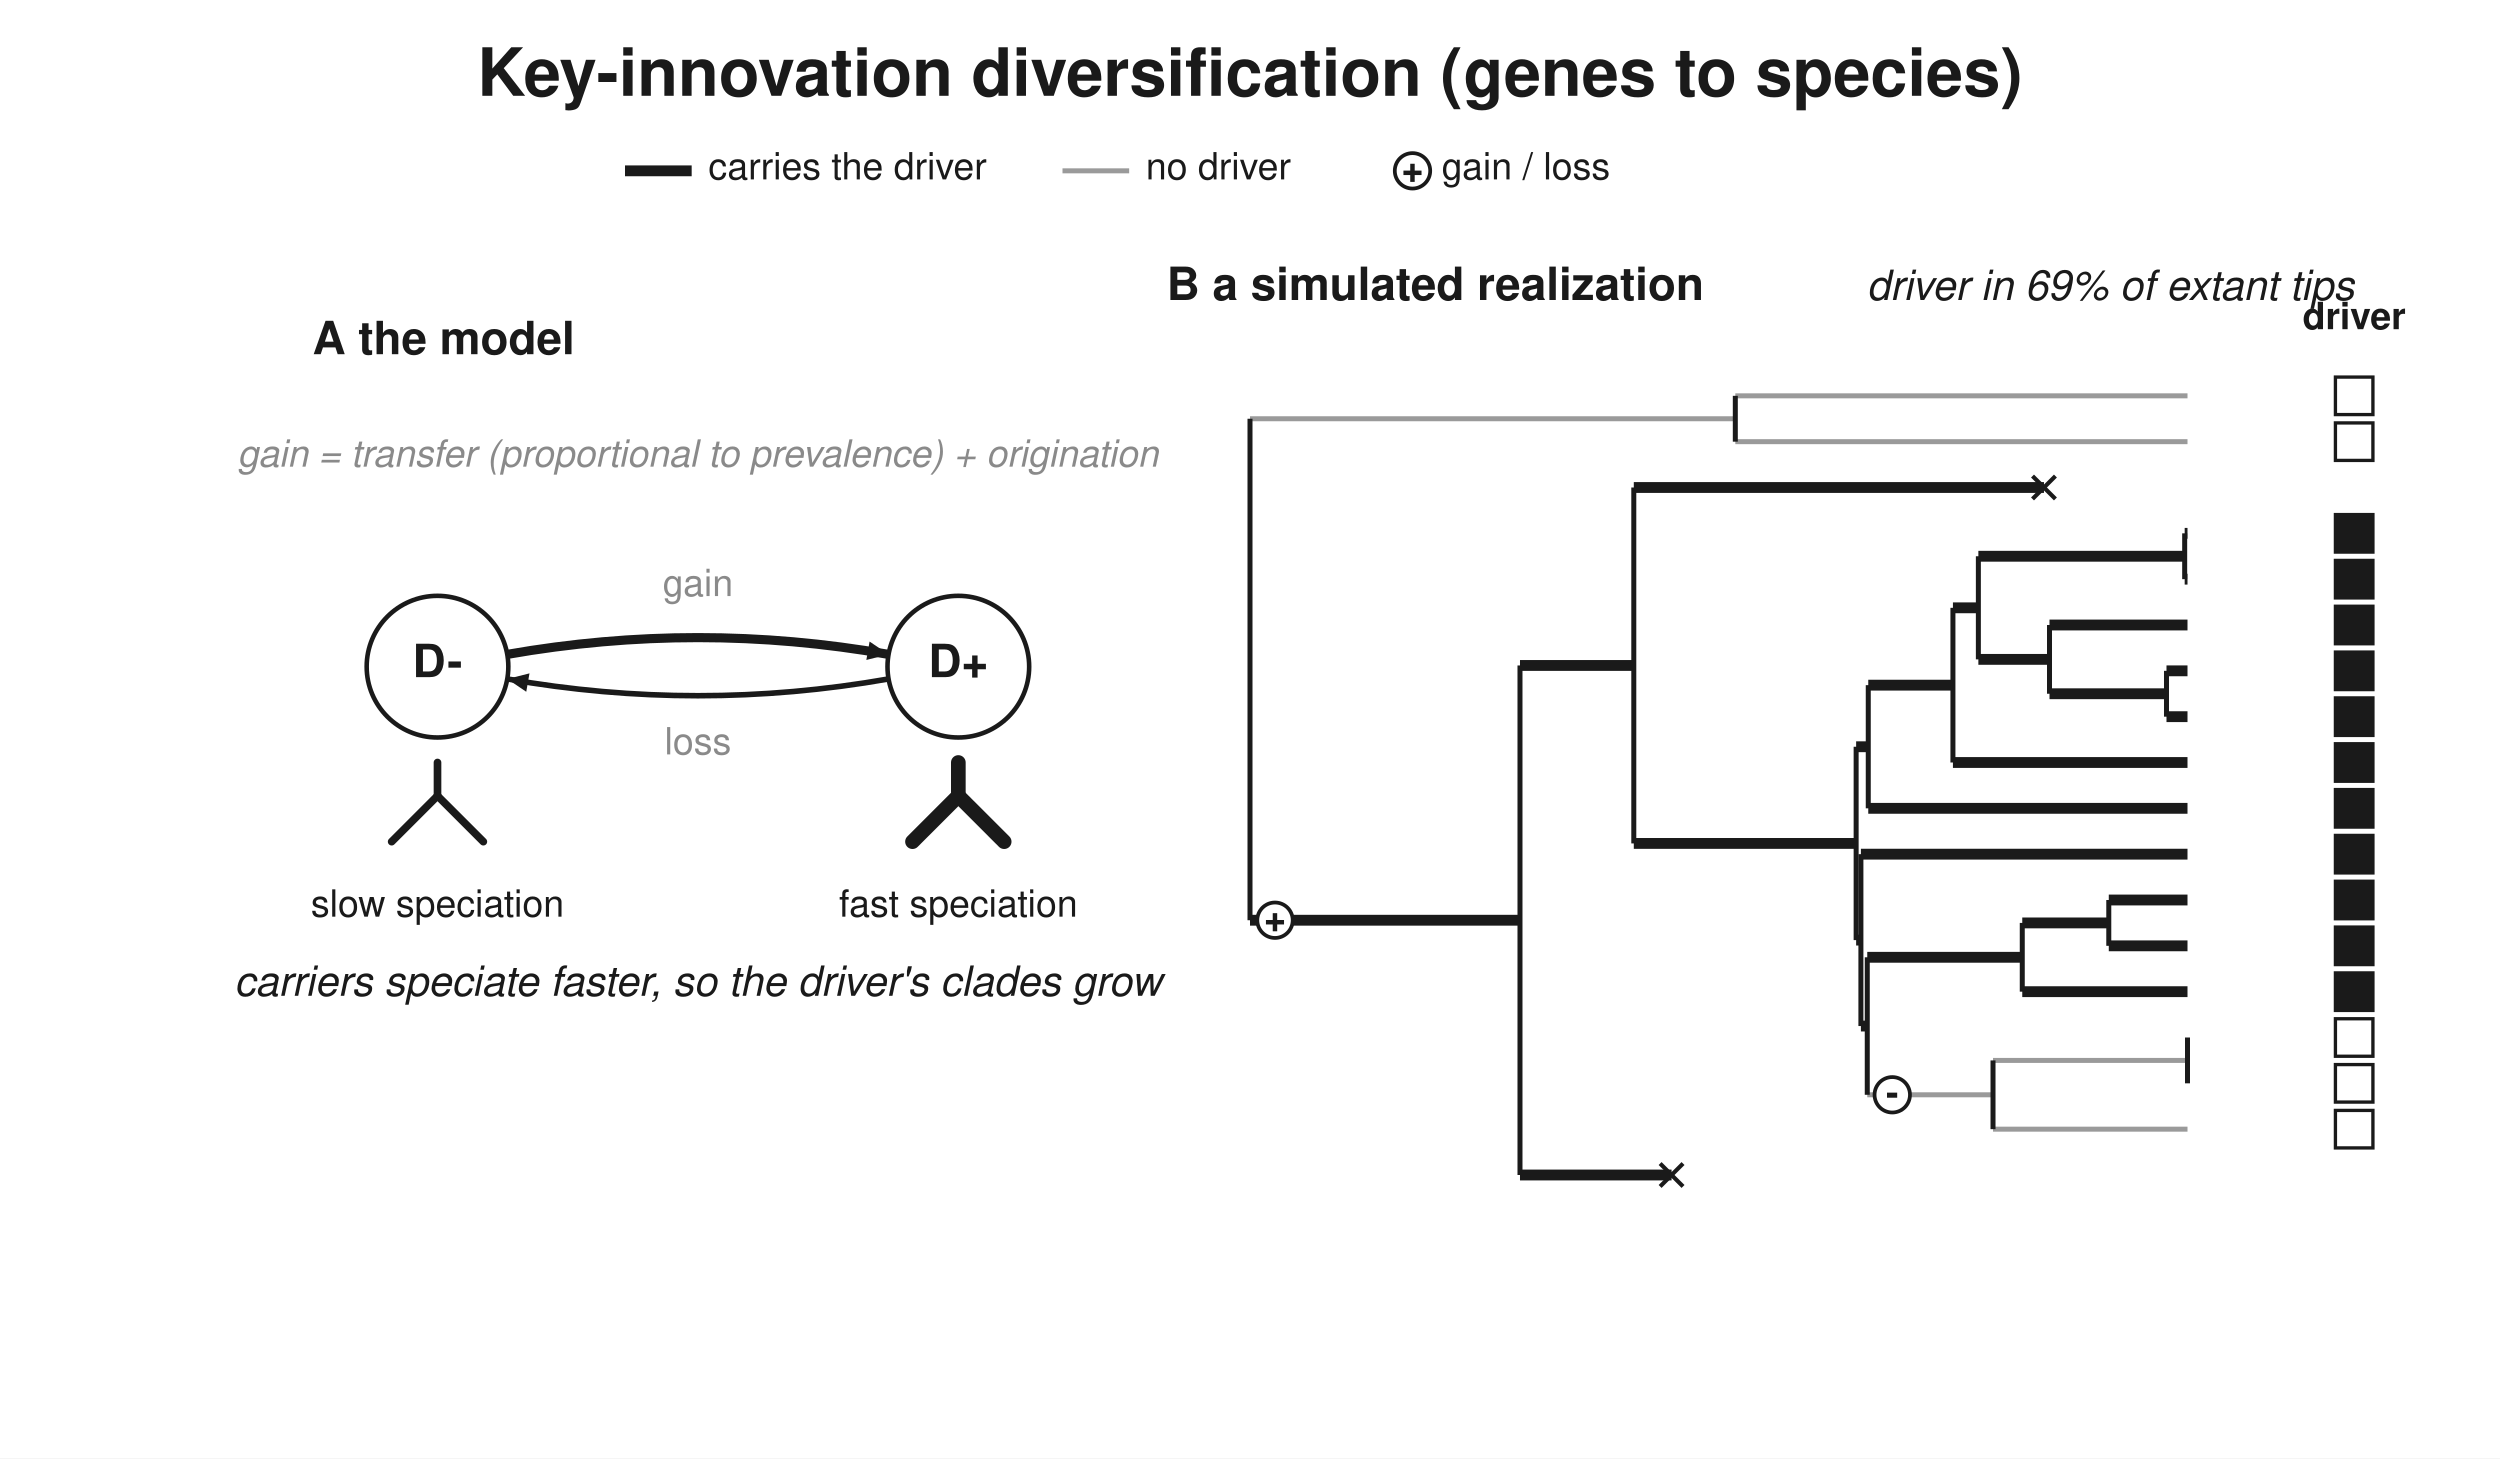
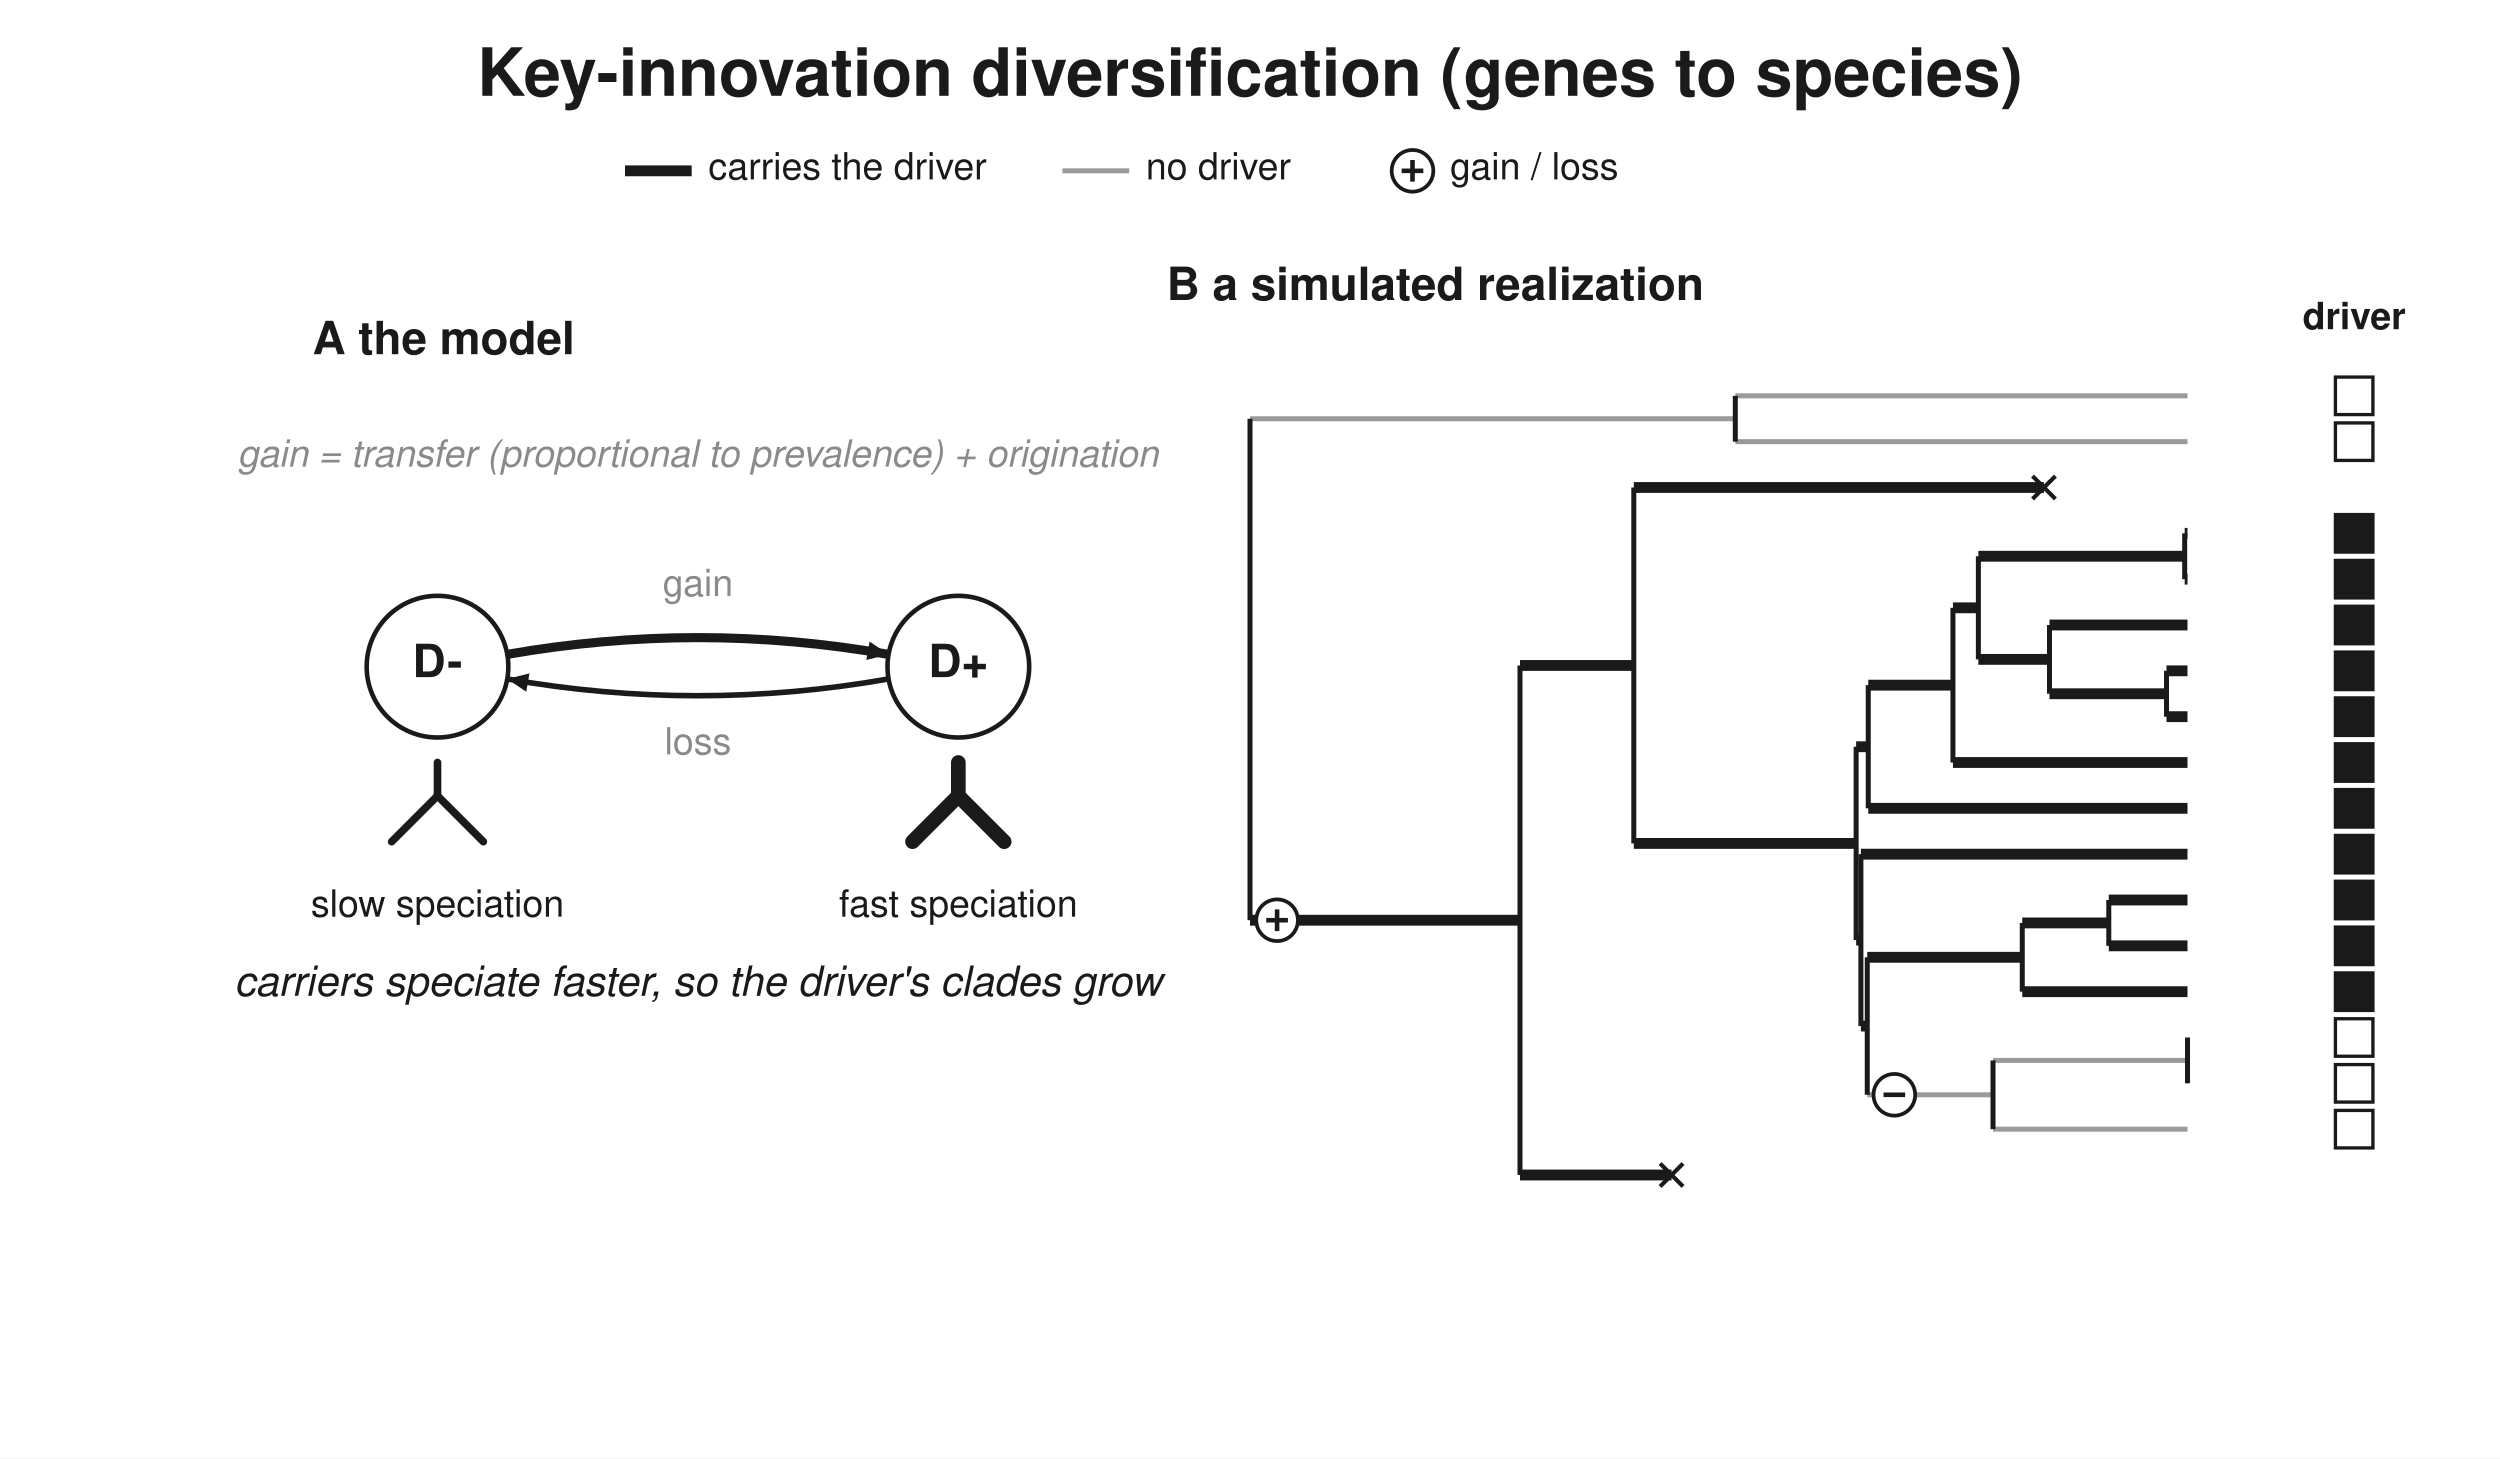
<svg xmlns="http://www.w3.org/2000/svg" width="1200" height="700" viewBox="0 0 1200 700">
  <defs>
</defs>
  <rect x="0" y="0" width="1200" height="700" fill="white" />
  <text x="600.0" y="46" font-size="32" font-family="Helvetica" text-anchor="middle" font-weight="bold" fill="#1a1a1a">Key-innovation diversification (genes to species)</text>
  <path d="M300.0,82 L332.0,82" stroke="#1a1a1a" stroke-width="5.2" />
  <text x="340.0" y="82" font-size="18" font-family="Helvetica" text-anchor="start" dominant-baseline="central" fill="#1a1a1a">carries the driver</text>
  <path d="M510.0,82 L542.0,82" stroke="#9a9a9a" stroke-width="2.4" />
  <text x="550.0" y="82" font-size="18" font-family="Helvetica" text-anchor="start" dominant-baseline="central" fill="#1a1a1a">no driver</text>
-   <circle cx="678.0" cy="82" r="8.5" fill="white" stroke="#1a1a1a" stroke-width="1.8" />
-   <text x="678.0" y="83" font-size="18" font-family="Helvetica" text-anchor="middle" dominant-baseline="central" fill="#1a1a1a" font-weight="bold">+</text>
-   <text x="692.0" y="82" font-size="18" font-family="Helvetica" text-anchor="start" dominant-baseline="central" fill="#1a1a1a">gain / loss</text>
+   <circle cx="678.0" cy="82" r="10.0" fill="white" stroke="#1a1a1a" stroke-width="1.8" />
+   <path d="M672.8,82 L683.2,82" stroke="#1a1a1a" stroke-width="2.2" />
+   <path d="M678.0,76.8 L678.0,87.2" stroke="#1a1a1a" stroke-width="2.2" />
+   <text x="696.0" y="82" font-size="18" font-family="Helvetica" text-anchor="start" dominant-baseline="central" fill="#1a1a1a">gain / loss</text>
  <text x="150" y="170" font-size="22" font-family="Helvetica" text-anchor="start" fill="#1a1a1a" font-weight="bold">A   the model</text>
  <path d="M243.485,314.107 Q335.0,298.0,426.515,314.107" fill="none" stroke="#1a1a1a" stroke-width="4.389" stroke-linecap="round" />
  <path d="M426.515,314.107 L415.845,316.783 L417.4,307.948 Z" fill="#1a1a1a" />
  <text x="335.0" y="282.0" font-size="18" font-family="Helvetica" text-anchor="middle" dominant-baseline="central" fill="#8a8a8a">gain</text>
  <path d="M426.515,325.893 Q335.0,342.0,243.485,325.893" fill="none" stroke="#1a1a1a" stroke-width="2.68" stroke-linecap="round" />
  <path d="M243.485,325.893 L254.155,323.217 L252.6,332.052 Z" fill="#1a1a1a" />
  <text x="335.0" y="358.0" font-size="18" font-family="Helvetica" text-anchor="middle" dominant-baseline="central" fill="#8a8a8a">loss</text>
  <circle cx="210" cy="320" r="34" fill="white" stroke="#1a1a1a" stroke-width="2.2" />
  <text x="210" y="320" font-size="22" font-family="Helvetica" text-anchor="middle" dominant-baseline="central" fill="#1a1a1a" font-weight="bold">D-</text>
  <circle cx="460" cy="320" r="34" fill="white" stroke="#1a1a1a" stroke-width="2.2" />
  <text x="460" y="320" font-size="22" font-family="Helvetica" text-anchor="middle" dominant-baseline="central" fill="#1a1a1a" font-weight="bold">D+</text>
  <path d="M210,366 L210,382" stroke="#1a1a1a" stroke-width="3.68" stroke-linecap="round" />
  <path d="M210,382 L188,404" stroke="#1a1a1a" stroke-width="3.68" stroke-linecap="round" />
  <path d="M210,382 L232,404" stroke="#1a1a1a" stroke-width="3.68" stroke-linecap="round" />
  <path d="M460,366 L460,382" stroke="#1a1a1a" stroke-width="7.04" stroke-linecap="round" />
  <path d="M460,382 L438,404" stroke="#1a1a1a" stroke-width="7.04" stroke-linecap="round" />
  <path d="M460,382 L482,404" stroke="#1a1a1a" stroke-width="7.04" stroke-linecap="round" />
  <text x="210" y="440" font-size="18" font-family="Helvetica" text-anchor="middle" fill="#1a1a1a">slow speciation</text>
  <text x="460" y="440" font-size="18" font-family="Helvetica" text-anchor="middle" fill="#1a1a1a">fast speciation</text>
  <text x="335.0" y="224" font-size="18" font-family="Helvetica" text-anchor="middle" fill="#8a8a8a" font-style="italic">gain = transfer (proportional to prevalence) + origination</text>
  <text x="335.0" y="478" font-size="20" font-family="Helvetica" text-anchor="middle" fill="#1a1a1a" font-style="italic">carriers speciate faster, so the driver's clades grow</text>
  <text x="560" y="144" font-size="22" font-family="Helvetica" text-anchor="start" fill="#1a1a1a" font-weight="bold">B   a simulated realization</text>
-   <text x="1130" y="144" font-size="20" font-family="Helvetica" text-anchor="end" fill="#1a1a1a" font-style="italic">driver in 69% of extant tips</text>
  <path d="M600.0,201.0 L832.949,201.0" stroke="#9a9a9a" stroke-width="2.4" stroke-linecap="butt" />
  <path d="M600.0,441.711 L729.594,441.711" stroke="#1a1a1a" stroke-width="5.2" stroke-linecap="butt" />
-   <circle cx="612.0" cy="441.711" r="8.5" fill="white" stroke="#1a1a1a" stroke-width="1.8" />
-   <text x="612.0" y="442.711" font-size="18" font-family="Helvetica" text-anchor="middle" dominant-baseline="central" fill="#1a1a1a" font-weight="bold">+</text>
+   <circle cx="613.0" cy="441.711" r="10.0" fill="white" stroke="#1a1a1a" stroke-width="1.8" />
+   <path d="M607.8,441.711 L618.2,441.711" stroke="#1a1a1a" stroke-width="2.2" />
+   <path d="M613.0,436.511 L613.0,446.911" stroke="#1a1a1a" stroke-width="2.2" />
  <path d="M832.949,190.0 L1050.0,190.0" stroke="#9a9a9a" stroke-width="2.4" stroke-linecap="butt" />
  <path d="M832.949,212.0 L1050.0,212.0" stroke="#9a9a9a" stroke-width="2.4" stroke-linecap="butt" />
  <path d="M729.594,319.422 L784.223,319.422" stroke="#1a1a1a" stroke-width="5.2" stroke-linecap="butt" />
  <path d="M729.594,564.0 L802.349,564.0" stroke="#1a1a1a" stroke-width="5.2" stroke-linecap="butt" />
  <path d="M796.849,558.5 L807.849,569.5" stroke="#1a1a1a" stroke-width="2.0" />
  <path d="M796.849,569.5 L807.849,558.5" stroke="#1a1a1a" stroke-width="2.0" />
  <path d="M784.223,234.0 L981.106,234.0" stroke="#1a1a1a" stroke-width="5.2" stroke-linecap="butt" />
  <path d="M975.606,228.5 L986.606,239.5" stroke="#1a1a1a" stroke-width="2.0" />
  <path d="M975.606,239.5 L986.606,228.5" stroke="#1a1a1a" stroke-width="2.0" />
  <path d="M784.223,404.844 L890.944,404.844" stroke="#1a1a1a" stroke-width="5.2" stroke-linecap="butt" />
  <path d="M890.944,358.438 L896.766,358.438" stroke="#1a1a1a" stroke-width="5.2" stroke-linecap="butt" />
  <path d="M890.944,451.25 L893.235,451.25" stroke="#1a1a1a" stroke-width="5.2" stroke-linecap="butt" />
  <path d="M896.766,328.875 L937.406,328.875" stroke="#1a1a1a" stroke-width="5.2" stroke-linecap="butt" />
  <path d="M896.766,388.0 L1050.0,388.0" stroke="#1a1a1a" stroke-width="5.2" stroke-linecap="butt" />
  <path d="M893.235,410.0 L1050.0,410.0" stroke="#1a1a1a" stroke-width="5.2" stroke-linecap="butt" />
  <path d="M893.235,492.5 L896.285,492.5" stroke="#1a1a1a" stroke-width="5.2" stroke-linecap="butt" />
  <path d="M937.406,291.75 L949.614,291.75" stroke="#1a1a1a" stroke-width="5.2" stroke-linecap="butt" />
  <path d="M937.406,366.0 L1050.0,366.0" stroke="#1a1a1a" stroke-width="5.2" stroke-linecap="butt" />
  <path d="M896.285,459.5 L970.686,459.5" stroke="#1a1a1a" stroke-width="5.2" stroke-linecap="butt" />
  <path d="M896.285,525.5 L956.645,525.5" stroke="#9a9a9a" stroke-width="2.4" stroke-linecap="butt" />
-   <circle cx="908.285" cy="525.5" r="8.5" fill="white" stroke="#1a1a1a" stroke-width="1.8" />
-   <text x="908.285" y="526.5" font-size="18" font-family="Helvetica" text-anchor="middle" dominant-baseline="central" fill="#1a1a1a" font-weight="bold">-</text>
+   <circle cx="909.285" cy="525.5" r="10.0" fill="white" stroke="#1a1a1a" stroke-width="1.8" />
+   <path d="M904.085,525.5 L914.485,525.5" stroke="#1a1a1a" stroke-width="2.2" />
  <path d="M949.614,267.0 L1048.646,267.0" stroke="#1a1a1a" stroke-width="5.2" stroke-linecap="butt" />
  <path d="M949.614,316.5 L983.761,316.5" stroke="#1a1a1a" stroke-width="5.2" stroke-linecap="butt" />
  <path d="M970.686,443.0 L1012.215,443.0" stroke="#1a1a1a" stroke-width="5.2" stroke-linecap="butt" />
  <path d="M970.686,476.0 L1050.0,476.0" stroke="#1a1a1a" stroke-width="5.2" stroke-linecap="butt" />
  <path d="M956.645,509.0 L1050.0,509.0" stroke="#9a9a9a" stroke-width="2.4" stroke-linecap="butt" />
  <path d="M956.645,542.0 L1050.0,542.0" stroke="#9a9a9a" stroke-width="2.4" stroke-linecap="butt" />
  <path d="M1048.646,256.0 L1050.0,256.0" stroke="#1a1a1a" stroke-width="5.2" stroke-linecap="butt" />
  <path d="M1048.646,278.0 L1050.0,278.0" stroke="#1a1a1a" stroke-width="5.2" stroke-linecap="butt" />
  <path d="M983.761,300.0 L1050.0,300.0" stroke="#1a1a1a" stroke-width="5.2" stroke-linecap="butt" />
  <path d="M983.761,333.0 L1039.916,333.0" stroke="#1a1a1a" stroke-width="5.2" stroke-linecap="butt" />
  <path d="M1012.215,432.0 L1050.0,432.0" stroke="#1a1a1a" stroke-width="5.2" stroke-linecap="butt" />
  <path d="M1012.215,454.0 L1050.0,454.0" stroke="#1a1a1a" stroke-width="5.2" stroke-linecap="butt" />
  <path d="M1050.0,498.0 L1050.0,498.0" stroke="#9a9a9a" stroke-width="2.4" stroke-linecap="butt" />
  <path d="M1050.0,520.0 L1050.0,520.0" stroke="#9a9a9a" stroke-width="2.4" stroke-linecap="butt" />
  <path d="M1039.916,322.0 L1050.0,322.0" stroke="#1a1a1a" stroke-width="5.2" stroke-linecap="butt" />
  <path d="M1039.916,344.0 L1050.0,344.0" stroke="#1a1a1a" stroke-width="5.2" stroke-linecap="butt" />
  <path d="M832.949,190.0 L832.949,212.0" stroke="#1a1a1a" stroke-width="2.4" />
  <path d="M1048.646,256.0 L1048.646,278.0" stroke="#1a1a1a" stroke-width="2.4" />
  <path d="M1039.916,322.0 L1039.916,344.0" stroke="#1a1a1a" stroke-width="2.4" />
  <path d="M983.761,300.0 L983.761,333.0" stroke="#1a1a1a" stroke-width="2.4" />
  <path d="M949.614,267.0 L949.614,316.5" stroke="#1a1a1a" stroke-width="2.4" />
  <path d="M937.406,291.75 L937.406,366.0" stroke="#1a1a1a" stroke-width="2.4" />
  <path d="M896.766,328.875 L896.766,388.0" stroke="#1a1a1a" stroke-width="2.4" />
  <path d="M1012.215,432.0 L1012.215,454.0" stroke="#1a1a1a" stroke-width="2.4" />
  <path d="M970.686,443.0 L970.686,476.0" stroke="#1a1a1a" stroke-width="2.4" />
  <path d="M1050.0,498.0 L1050.0,520.0" stroke="#1a1a1a" stroke-width="2.4" />
  <path d="M956.645,509.0 L956.645,542.0" stroke="#1a1a1a" stroke-width="2.4" />
  <path d="M896.285,459.5 L896.285,525.5" stroke="#1a1a1a" stroke-width="2.4" />
  <path d="M893.235,410.0 L893.235,492.5" stroke="#1a1a1a" stroke-width="2.4" />
  <path d="M890.944,358.438 L890.944,451.25" stroke="#1a1a1a" stroke-width="2.4" />
  <path d="M784.223,234.0 L784.223,404.844" stroke="#1a1a1a" stroke-width="2.4" />
  <path d="M729.594,319.422 L729.594,564.0" stroke="#1a1a1a" stroke-width="2.4" />
  <path d="M600.0,201.0 L600.0,441.711" stroke="#1a1a1a" stroke-width="2.4" />
  <text x="1130" y="158" font-size="18" font-family="Helvetica" text-anchor="middle" fill="#1a1a1a" font-weight="bold">driver</text>
  <rect x="1121" y="181.0" width="18" height="18" fill="white" stroke="#1a1a1a" stroke-width="1.6" />
  <rect x="1121" y="203.0" width="18" height="18" fill="white" stroke="#1a1a1a" stroke-width="1.6" />
  <rect x="1121" y="247.0" width="18" height="18" fill="#1a1a1a" stroke="#1a1a1a" stroke-width="1.6" />
  <rect x="1121" y="269.0" width="18" height="18" fill="#1a1a1a" stroke="#1a1a1a" stroke-width="1.6" />
  <rect x="1121" y="291.0" width="18" height="18" fill="#1a1a1a" stroke="#1a1a1a" stroke-width="1.6" />
  <rect x="1121" y="313.0" width="18" height="18" fill="#1a1a1a" stroke="#1a1a1a" stroke-width="1.6" />
  <rect x="1121" y="335.0" width="18" height="18" fill="#1a1a1a" stroke="#1a1a1a" stroke-width="1.6" />
  <rect x="1121" y="357.0" width="18" height="18" fill="#1a1a1a" stroke="#1a1a1a" stroke-width="1.6" />
  <rect x="1121" y="379.0" width="18" height="18" fill="#1a1a1a" stroke="#1a1a1a" stroke-width="1.6" />
  <rect x="1121" y="401.0" width="18" height="18" fill="#1a1a1a" stroke="#1a1a1a" stroke-width="1.6" />
  <rect x="1121" y="423.0" width="18" height="18" fill="#1a1a1a" stroke="#1a1a1a" stroke-width="1.6" />
  <rect x="1121" y="445.0" width="18" height="18" fill="#1a1a1a" stroke="#1a1a1a" stroke-width="1.6" />
  <rect x="1121" y="467.0" width="18" height="18" fill="#1a1a1a" stroke="#1a1a1a" stroke-width="1.6" />
  <rect x="1121" y="489.0" width="18" height="18" fill="white" stroke="#1a1a1a" stroke-width="1.6" />
  <rect x="1121" y="511.0" width="18" height="18" fill="white" stroke="#1a1a1a" stroke-width="1.6" />
  <rect x="1121" y="533.0" width="18" height="18" fill="white" stroke="#1a1a1a" stroke-width="1.6" />
</svg>
